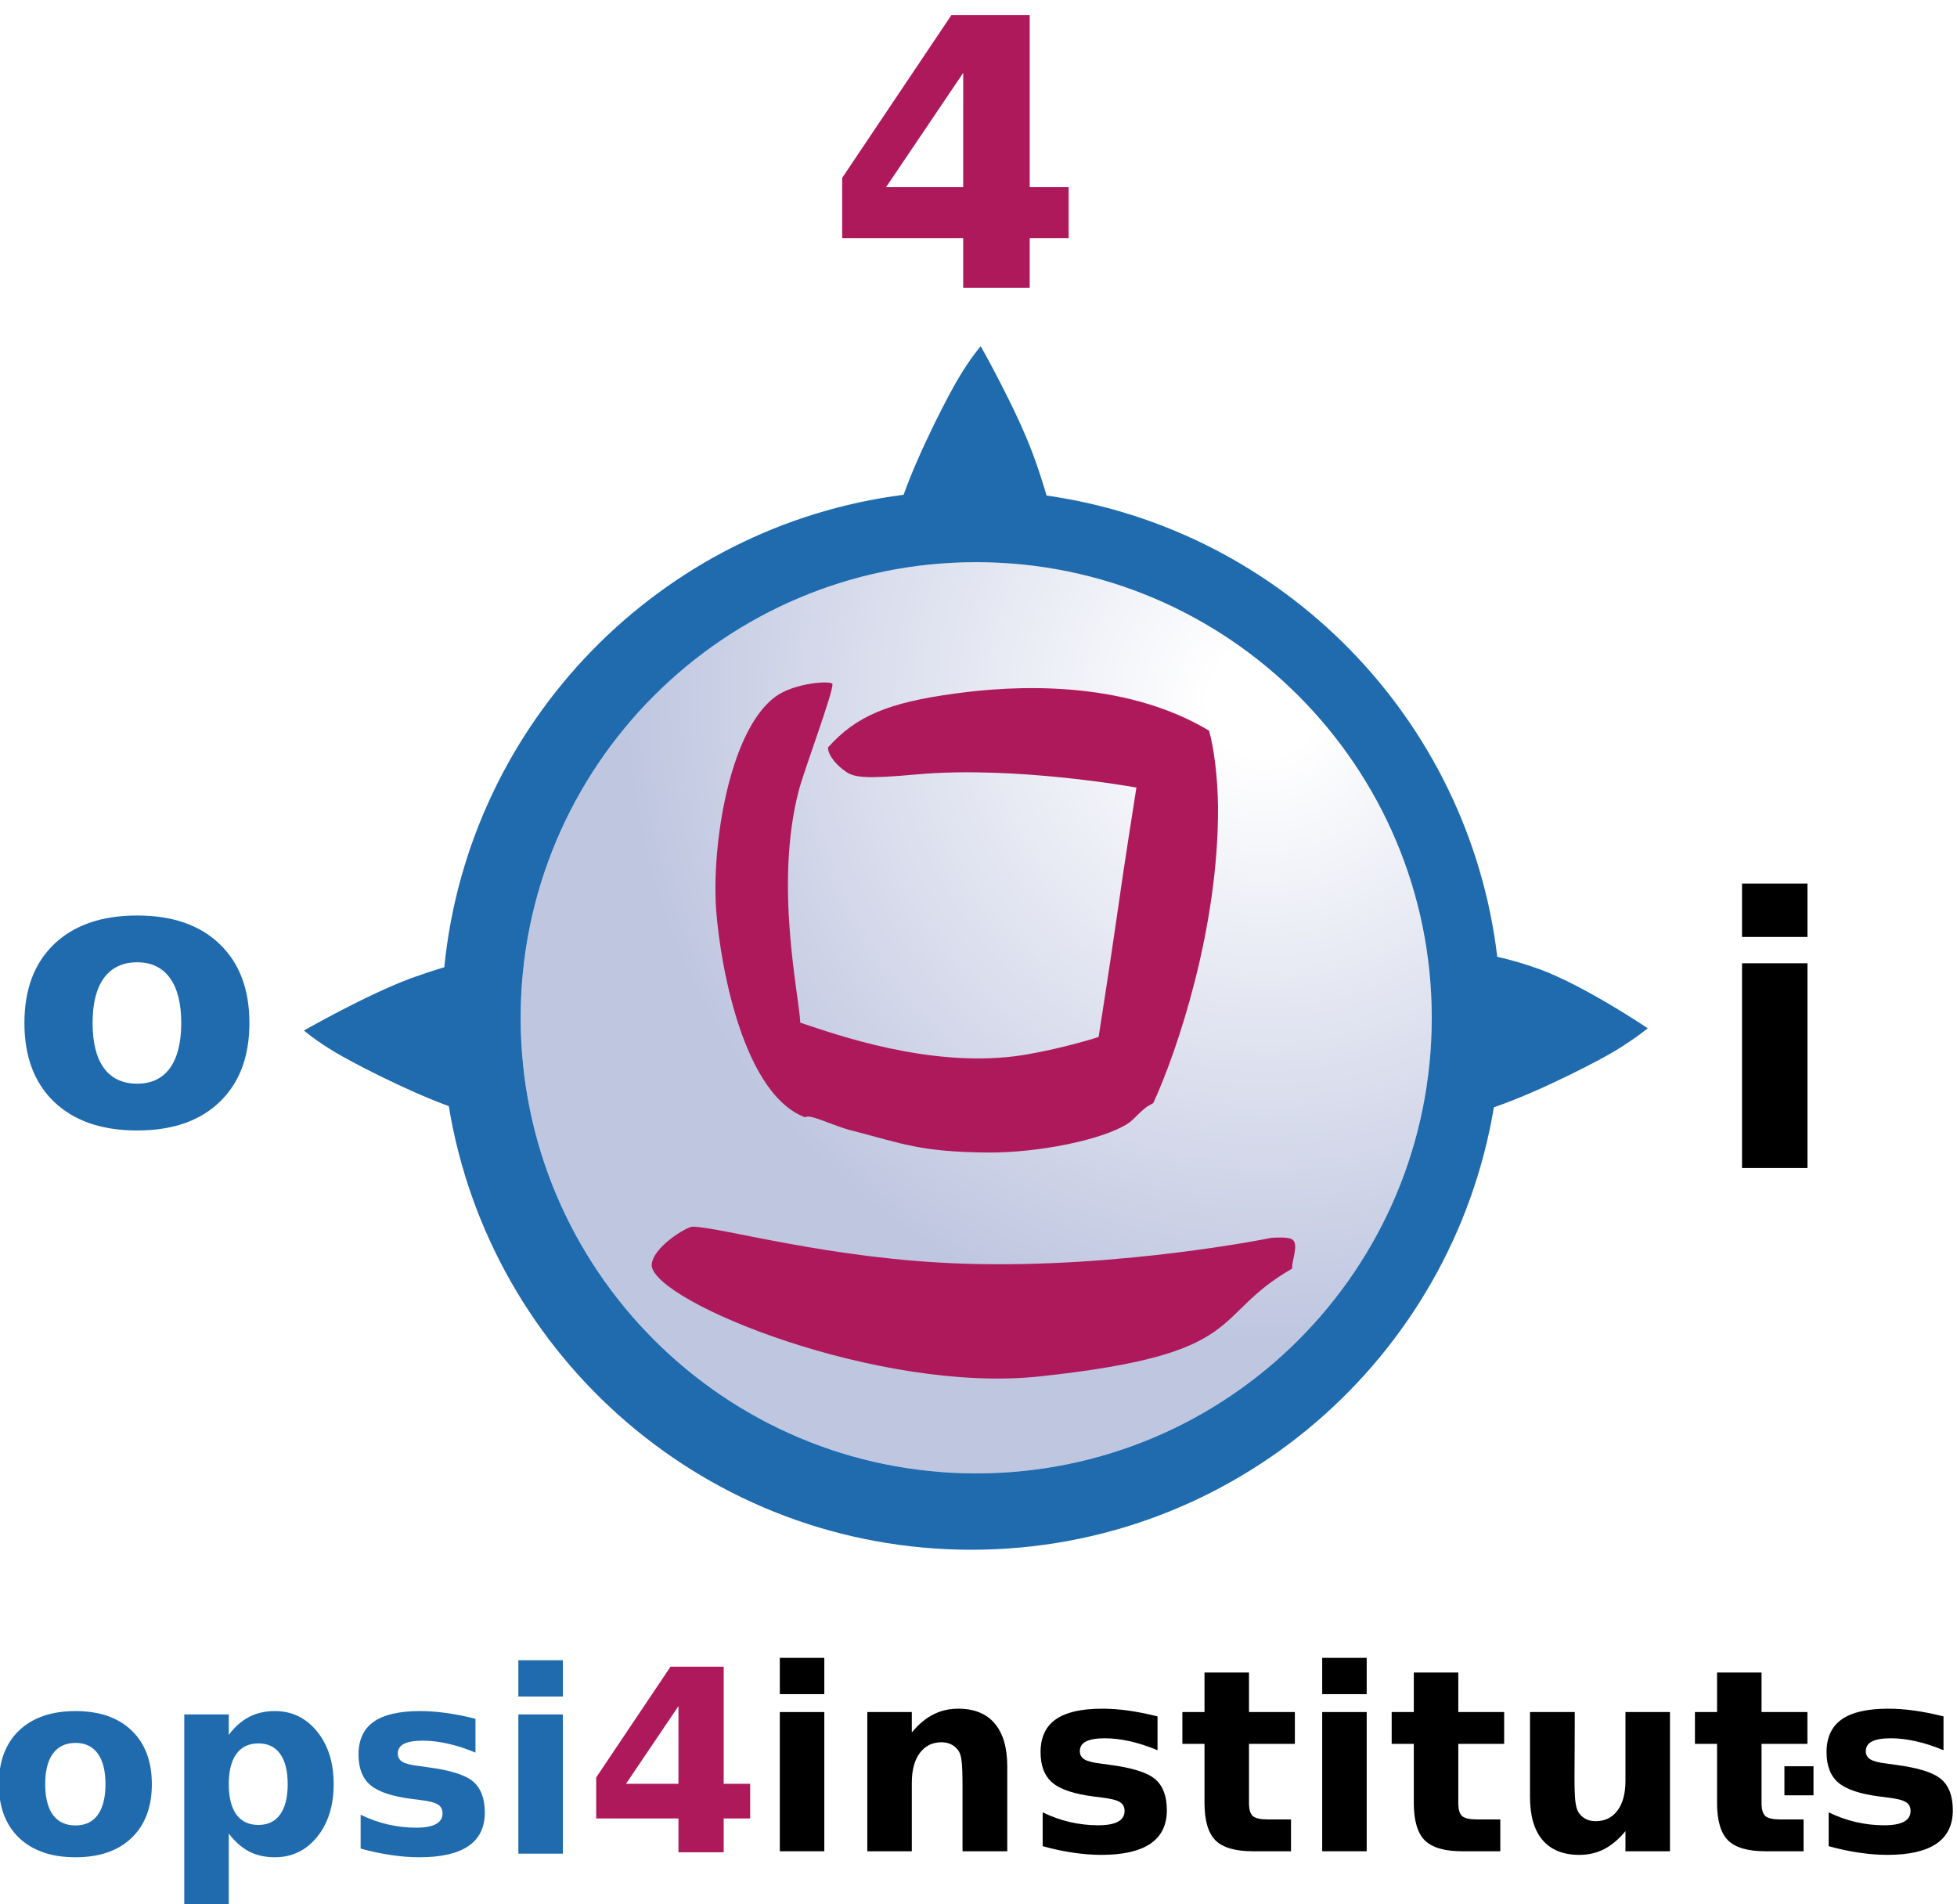
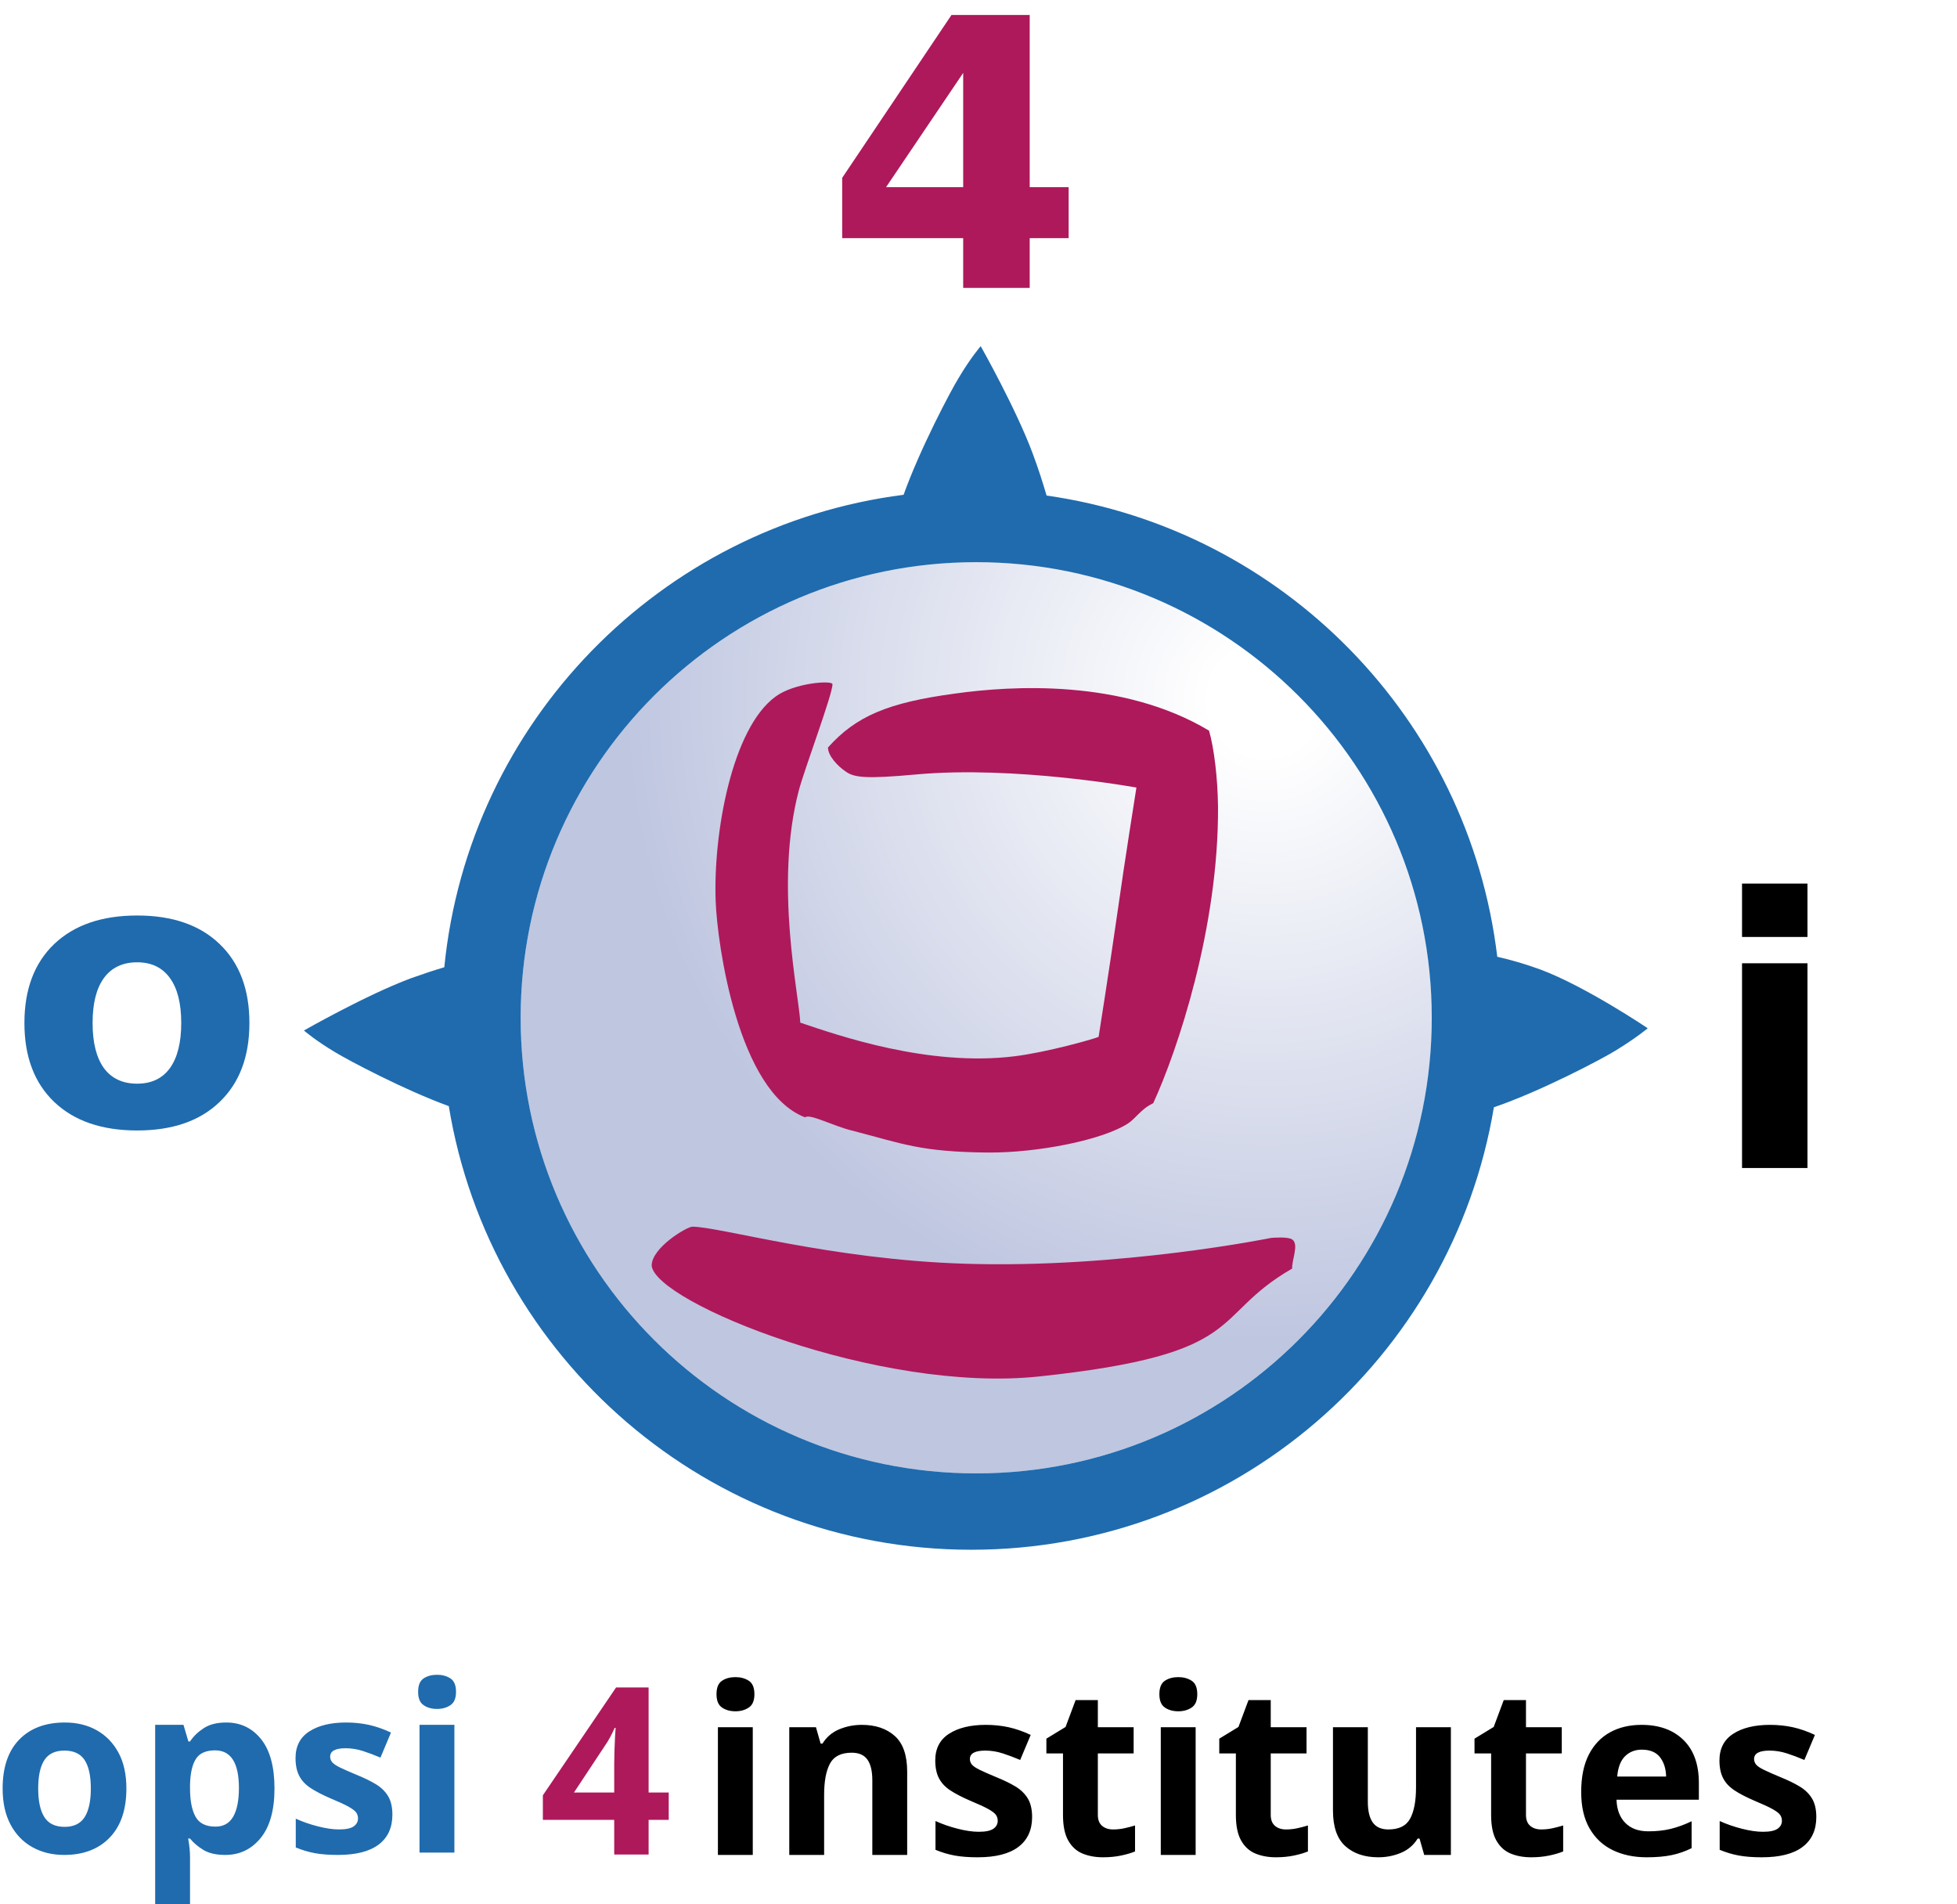
<svg xmlns="http://www.w3.org/2000/svg" xmlns:xlink="http://www.w3.org/1999/xlink" version="1.1" x="0px" y="0px" width="522.816" height="508.511" viewBox="-0.3 -0.9 522.816 508.511" overflow="visible" enable-background="new -0.3 -0.9 600 887" xml:space="preserve" id="svg2" style="overflow:visible">
  <defs id="defs4">
    <radialGradient xlink:href="#SVGID_5_" id="radialGradient3867" gradientUnits="userSpaceOnUse" gradientTransform="translate(-11.27542,78.92797)" cx="382.352" cy="262.353" r="220.473" />
    <radialGradient xlink:href="#SVGID_5_" id="radialGradient3992" gradientUnits="userSpaceOnUse" gradientTransform="translate(-11.27542,78.92797)" cx="382.352" cy="262.353" r="220.473" />
  </defs>
  <radialGradient id="SVGID_1_" cx="559.937" cy="357.018" r="35.853" gradientUnits="userSpaceOnUse">
    <stop offset="0" style="stop-color:#DAB5BC" id="stop25" />
    <stop offset="5.458093e-02" style="stop-color:#D6ABB3" id="stop27" />
    <stop offset="0.284" style="stop-color:#C68091" id="stop29" />
    <stop offset="0.501" style="stop-color:#BA5877" id="stop31" />
    <stop offset="0.699" style="stop-color:#B33A67" id="stop33" />
    <stop offset="0.871" style="stop-color:#AF245E" id="stop35" />
    <stop offset="1" style="stop-color:#AE195B" id="stop37" />
  </radialGradient>
  <radialGradient id="SVGID_2_" cx="556.748" cy="293.707" r="19.792" gradientUnits="userSpaceOnUse">
    <stop offset="0" style="stop-color:#C98A99" id="stop42" />
    <stop offset="7.645088e-02" style="stop-color:#C67F91" id="stop44" />
    <stop offset="0.354" style="stop-color:#BA5877" id="stop46" />
    <stop offset="0.61" style="stop-color:#B33A67" id="stop48" />
    <stop offset="0.834" style="stop-color:#AF245E" id="stop50" />
    <stop offset="1" style="stop-color:#AE195B" id="stop52" />
  </radialGradient>
  <radialGradient id="SVGID_3_" cx="62.109" cy="357.018" r="35.852" gradientUnits="userSpaceOnUse">
    <stop offset="0" style="stop-color:#DAB5BC" id="stop57" />
    <stop offset="5.458093e-02" style="stop-color:#D6ABB3" id="stop59" />
    <stop offset="0.284" style="stop-color:#C68091" id="stop61" />
    <stop offset="0.501" style="stop-color:#BA5877" id="stop63" />
    <stop offset="0.699" style="stop-color:#B33A67" id="stop65" />
    <stop offset="0.871" style="stop-color:#AF245E" id="stop67" />
    <stop offset="1" style="stop-color:#AE195B" id="stop69" />
  </radialGradient>
  <radialGradient id="SVGID_4_" cx="58.917" cy="293.707" r="19.792" gradientUnits="userSpaceOnUse">
    <stop offset="0" style="stop-color:#C98A99" id="stop74" />
    <stop offset="7.645088e-02" style="stop-color:#C67F91" id="stop76" />
    <stop offset="0.354" style="stop-color:#BA5877" id="stop78" />
    <stop offset="0.61" style="stop-color:#B33A67" id="stop80" />
    <stop offset="0.834" style="stop-color:#AF245E" id="stop82" />
    <stop offset="1" style="stop-color:#AE195B" id="stop84" />
  </radialGradient>
  <radialGradient id="SVGID_5_" cx="382.352" cy="262.353" r="220.473" gradientUnits="userSpaceOnUse" gradientTransform="translate(-11.27542,78.92797)">
    <stop offset="0" style="stop-color:#FFFFFF" id="stop97" />
    <stop offset="6.640629e-02" style="stop-color:#FFFFFF" id="stop99" />
    <stop offset="0.777" style="stop-color:#BFC6E0" id="stop101" />
    <stop offset="1" style="stop-color:#BFC6E0" id="stop103" />
  </radialGradient>
  <radialGradient id="SVGID_6_" cx="313" cy="82.428" r="35.857" gradientUnits="userSpaceOnUse">
    <stop offset="0" style="stop-color:#DAB5BC" id="stop114" />
    <stop offset="5.458093e-02" style="stop-color:#D6ABB3" id="stop116" />
    <stop offset="0.284" style="stop-color:#C68091" id="stop118" />
    <stop offset="0.501" style="stop-color:#BA5877" id="stop120" />
    <stop offset="0.699" style="stop-color:#B33A67" id="stop122" />
    <stop offset="0.871" style="stop-color:#AF245E" id="stop124" />
    <stop offset="1" style="stop-color:#AE195B" id="stop126" />
  </radialGradient>
  <radialGradient id="SVGID_7_" cx="309.815" cy="19.127" r="19.791" gradientUnits="userSpaceOnUse">
    <stop offset="0" style="stop-color:#C98A99" id="stop131" />
    <stop offset="7.645088e-02" style="stop-color:#C67F91" id="stop133" />
    <stop offset="0.354" style="stop-color:#BA5877" id="stop135" />
    <stop offset="0.61" style="stop-color:#B33A67" id="stop137" />
    <stop offset="0.834" style="stop-color:#AF245E" id="stop139" />
    <stop offset="1" style="stop-color:#AE195B" id="stop141" />
  </radialGradient>
+   <g id="g3511" transform="translate(0.7271487,-0.7271487)">
+     <text id="text3435-0" y="494.691" x="-3.136" style="font-style:normal;font-variant:normal;font-weight:normal;font-stretch:normal;font-size:60px;line-height:125%;font-family:Sans;-inkscape-font-specification:'Sans, Normal';text-align:start;letter-spacing:0px;word-spacing:0px;writing-mode:lr-tb;text-anchor:start;overflow:visible;fill:#1f6bae;fill-opacity:1;stroke:none;stroke-width:1px;stroke-linecap:butt;stroke-linejoin:miter;stroke-opacity:1" xml:space="preserve">
+       <tspan style="font-style:normal;font-variant:normal;font-weight:bold;font-stretch:normal;font-size:62.5px;line-height:125%;font-family:Sans;-inkscape-font-specification:'Sans, Bold';text-align:start;writing-mode:lr-tb;text-anchor:start;fill:#1f6bae;fill-opacity:1" y="494.691" x="-3.136" id="tspan3437-0">opsi</tspan>
+     </text>
+     <text id="text3435-0-8" y="495.201" x="142.937" style="font-style:normal;font-variant:normal;font-weight:normal;font-stretch:normal;font-size:60px;line-height:125%;font-family:Sans;-inkscape-font-specification:'Sans, Normal';text-align:start;letter-spacing:0px;word-spacing:0px;writing-mode:lr-tb;text-anchor:start;overflow:visible;fill:#ae195b;fill-opacity:1;stroke:none;stroke-width:1px;stroke-linecap:butt;stroke-linejoin:miter;stroke-opacity:1" xml:space="preserve">
+       <tspan style="font-style:normal;font-variant:normal;font-weight:bold;font-stretch:normal;font-size:62.5px;line-height:125%;font-family:Sans;-inkscape-font-specification:'Sans, Bold';text-align:start;writing-mode:lr-tb;text-anchor:start;fill:#ae195b;fill-opacity:1" y="495.201" x="142.937" id="tspan3437-0-7">4</tspan>
+     </text>
+     <text id="text3435-0-8-0" y="495.322" x="185.891" style="font-style:normal;font-variant:normal;font-weight:normal;font-stretch:normal;font-size:60px;line-height:125%;font-family:Sans;-inkscape-font-specification:'Sans, Normal';text-align:start;letter-spacing:0px;word-spacing:0px;writing-mode:lr-tb;text-anchor:start;overflow:visible;fill:#000000;fill-opacity:1;stroke:none;stroke-width:1px;stroke-linecap:butt;stroke-linejoin:miter;stroke-opacity:1" xml:space="preserve">
+       <tspan style="font-style:normal;font-variant:normal;font-weight:bold;font-stretch:normal;font-size:62.5px;line-height:125%;font-family:Sans;-inkscape-font-specification:'Sans, Bold';text-align:start;writing-mode:lr-tb;text-anchor:start;fill:#000000;fill-opacity:1" y="495.322" x="185.891" id="tspan3437-0-7-4">institutes</tspan>
+     </text>
+   </g>
  <text xml:space="preserve" style="font-size:40px;font-style:normal;font-weight:normal;line-height:125%;letter-spacing:0px;word-spacing:0px;fill:#000000;fill-opacity:1;stroke:none;font-family:Sans" x="228.651" y="465.029" id="text3039">
    <tspan id="tspan3041" x="228.651" y="465.029" />
  </text>
  <g id="g3861" transform="translate(-33.4288,-155.1594)">
    <path style="clip-rule:evenodd;fill:url(#radialGradient3992);fill-rule:evenodd" id="path105" d="m 293.925,304.428 c -67.2,0 -121.7,54.5 -121.7,121.7 0,67.2 54.5,121.7 121.7,121.7 67.2,0 121.7,-54.5 121.7,-121.7 0,-67.2 -54.4,-121.7 -121.7,-121.7 z" />
    <path style="fill:#ae195b" id="path107" d="m 277.925,361.128 c -13.2,1.2 -16.6,0.9 -18.9,-0.8 -2.2,-1.5 -4.7,-4.2 -4.7,-6.4 7.5,-8.4 16.1,-12 33.9,-14.4 15,-2.1 44.7,-4 67.9,9.9 1.3,4.5 2.3,12.3 2.4,20.3 0.2,32.4 -10.9,65.3 -17.3,79.2 -1.5,0.8 -2,1.1 -3.3,2.3 -1.3,1.2 -2.1,2.2 -3.4,3.1 -6.7,4.4 -24,7.9 -37.6,7.8 -18,-0.2 -22.4,-2.3 -36.3,-5.9 -4.9,-1.2 -11.3,-4.6 -12.4,-3.5 -18,-6.8 -23.5,-46.5 -23.9,-57.7 -0.7,-18 4.3,-46.2 16,-54.7 5,-3.7 15.2,-4.4 15.2,-3.3 0.1,2.5 -7.5,22.7 -9,28.4 -6.6,25.2 0.1,54.7 0.4,62 10.1,3.4 34.1,11.8 57.1,9 9,-1.1 21.5,-4.7 22.6,-5.2 0,0 2.9,-18.3 5.1,-33.7 1.7,-12.2 5,-32.9 5,-32.9 0,0 -32.4,-5.9 -58.8,-3.5 z" />
    <path style="fill:#ae195b" id="path109" d="m 218.125,481.928 c -1.5,0 -10.9,5.6 -10.9,10.4 0.9,9.8 60.7,34.2 103.6,29.6 56.5,-6 45.2,-16 67.5,-28.8 -0.1,-2.4 1.9,-6.5 0,-7.8 -1.1,-0.7 -4.5,-0.5 -5.6,-0.4 0,0 -40.2,8.2 -81.7,6.9 -35.8,-1.1 -65.2,-9.8 -72.9,-9.9 z" />
    <path style="fill:#1f6bae" id="path111" d="m 473.325,428.928 c 0,0 -16.6,-11.2 -28.7,-15.7 -4.1,-1.5 -8,-2.6 -11.5,-3.4 -7.6,-63.6 -57.3,-114.2 -120.4,-123.2 -1,-3.4 -2.2,-7.2 -3.7,-11.2 -4.5,-12.1 -13.9,-28.7 -13.9,-28.7 0,0 -2.7,3.1 -5.9,8.5 -2.1,3.4 -10.3,18.9 -14.7,31.2 -65,8.3 -116.2,60.7 -122.7,126.2 -2.7,0.8 -5.7,1.8 -8.8,2.9 -12.1,4.5 -28.7,14 -28.7,14 0,0 3.1,2.7 8.5,5.9 3.3,2 18.1,9.9 30.2,14.3 11,67.2 69.3,118.5 139.6,118.5 70.2,0 128.4,-51.1 139.6,-118.2 12.4,-4.2 29.1,-13 32.6,-15.2 5.4,-3.3 8.5,-5.9 8.5,-5.9 z m -179.4,118.9 c -67.2,0 -121.7,-54.5 -121.7,-121.7 0,-67.2 54.5,-121.7 121.7,-121.7 67.2,0 121.7,54.5 121.7,121.7 0,67.2 -54.4,121.7 -121.7,121.7 z" />
  </g>
  <g style="font-style:normal;font-weight:normal;font-size:40px;line-height:125%;font-family:Sans;letter-spacing:0px;word-spacing:0px;fill:#ae195b;fill-opacity:1;stroke:none" id="text3929" transform="translate(-22.71242,4)">
    <path d="m 279.729,14.579 -20.605,30.518 20.605,0 0,-30.518 m -3.125,-15.479 20.898,0 0,45.996 10.4,0 0,13.623 -10.4,0 0,13.281 -17.773,0 0,-13.281 -32.324,0 0,-16.113 29.199,-43.506" style="font-weight:bold;font-size:100px;-inkscape-font-specification:'Sans Bold';fill:#ae195b" id="path3095" />
  </g>
  <g style="font-style:normal;font-weight:normal;font-size:40px;line-height:125%;font-family:Sans;letter-spacing:0px;word-spacing:0px;fill:#1f6bae;fill-opacity:1;stroke:none" id="text3929-2" transform="translate(-14.71242,0)">
    <path d="m 51.062,256.15 c -3.874,4e-5 -6.836,1.4 -8.887,4.199 -2.018,2.767 -3.027,6.771 -3.027,12.012 -2.2e-5,5.241 1.009,9.261 3.027,12.061 2.051,2.767 5.013,4.15 8.887,4.15 3.809,10e-6 6.722,-1.383 8.74,-4.15 2.018,-2.799 3.027,-6.82 3.027,-12.061 -4.6e-5,-5.241 -1.009,-9.245 -3.027,-12.012 -2.018,-2.799 -4.932,-4.199 -8.74,-4.199 m 0,-12.5 c 9.408,6e-5 16.748,2.539 22.021,7.617 5.306,5.078 7.959,12.109 7.959,21.094 -6.4e-5,8.984 -2.653,16.016 -7.959,21.094 -5.273,5.078 -12.614,7.617 -22.021,7.617 -9.44,-1e-5 -16.829,-2.539 -22.168,-7.617 -5.306,-5.078 -7.959,-12.109 -7.959,-21.094 -5e-6,-8.984 2.653,-16.016 7.959,-21.094 5.339,-5.078 12.728,-7.617 22.168,-7.617" style="font-weight:bold;font-size:100px;-inkscape-font-specification:'Sans Bold';fill:#1f6bae" id="path3092" />
  </g>
  <g style="font-style:normal;font-weight:normal;font-size:40px;line-height:125%;font-family:Sans;letter-spacing:0px;word-spacing:0px;fill:#000000;fill-opacity:1;stroke:none" id="text3929-1" transform="translate(-18.71242,0)">
    <path d="m 483.8,256.41 17.48,0 0,54.688 -17.48,0 0,-54.688 m 0,-21.289 17.48,0 0,14.258 -17.48,0 0,-14.258" style="font-weight:bold;font-size:100px;-inkscape-font-specification:'Sans Bold';fill:#000000" id="path3098" />
  </g>
-   <g id="g3428">
-     <g id="text3129" style="font-size:40px;font-style:normal;font-weight:normal;line-height:125%;letter-spacing:0px;word-spacing:0px;fill:#000000;fill-opacity:1;stroke:none;font-family:Sans">
-       <path id="path3229" style="font-size:68px;font-weight:bold;-inkscape-font-specification:Sans Bold" d="m 208.03,456.421 11.887,0 0,37.188 -11.887,0 0,-37.188 m 0,-14.477 11.887,0 0,9.695 -11.887,0 0,-9.695" />
-       <path id="path3231" style="font-size:68px;font-weight:bold;-inkscape-font-specification:Sans Bold" d="m 268.792,470.964 0,22.645 -11.953,0 0,-3.686 0,-13.646 c -3e-5,-3.21 -0.077,-5.423 -0.232,-6.641 -0.133,-1.217 -0.376,-2.114 -0.73,-2.689 -0.465,-0.775 -1.096,-1.372 -1.893,-1.793 -0.797,-0.443 -1.704,-0.664 -2.723,-0.664 -2.479,3e-5 -4.427,0.963 -5.844,2.889 -1.417,1.904 -2.125,4.549 -2.125,7.936 l 0,18.295 -11.887,0 0,-37.188 11.887,0 0,5.445 c 1.793,-2.169 3.697,-3.763 5.711,-4.781 2.014,-1.04 4.239,-1.561 6.674,-1.561 4.294,4e-5 7.548,1.317 9.762,3.951 2.236,2.634 3.353,6.464 3.354,11.488" />
-       <path id="path3233" style="font-size:68px;font-weight:bold;-inkscape-font-specification:Sans Bold" d="m 308.934,457.584 0,9.031 c -2.546,-1.062 -5.003,-1.859 -7.371,-2.391 -2.369,-0.531 -4.604,-0.797 -6.707,-0.797 -2.258,3e-5 -3.94,0.288 -5.047,0.863 -1.085,0.553 -1.627,1.417 -1.627,2.59 -10e-6,0.952 0.409,1.682 1.229,2.191 0.841,0.509 2.335,0.885 4.482,1.129 l 2.092,0.299 c 6.087,0.775 10.182,2.048 12.285,3.818 2.103,1.771 3.154,4.549 3.154,8.334 -4e-5,3.962 -1.461,6.939 -4.383,8.932 -2.922,1.992 -7.283,2.988 -13.082,2.988 -2.457,0 -5.003,-0.199 -7.637,-0.598 -2.612,-0.376 -5.301,-0.952 -8.068,-1.727 l 0,-9.031 c 2.368,1.151 4.792,2.014 7.271,2.59 2.501,0.576 5.036,0.863 7.604,0.863 2.324,0 4.073,-0.321 5.246,-0.963 1.173,-0.642 1.76,-1.594 1.76,-2.855 -3e-5,-1.062 -0.41,-1.848 -1.229,-2.357 -0.797,-0.531 -2.402,-0.941 -4.814,-1.229 l -2.092,-0.266 c -5.29,-0.664 -8.998,-1.893 -11.123,-3.686 -2.125,-1.793 -3.188,-4.516 -3.188,-8.168 -1e-5,-3.94 1.35,-6.862 4.051,-8.766 2.701,-1.904 6.84,-2.855 12.418,-2.855 2.191,4e-5 4.493,0.166 6.906,0.498 2.413,0.332 5.036,0.852 7.869,1.561" />
-       <path id="path3235" style="font-size:68px;font-weight:bold;-inkscape-font-specification:Sans Bold" d="m 333.372,445.863 0,10.559 12.252,0 0,8.5 -12.252,0 0,15.771 c -2e-5,1.727 0.343,2.9 1.029,3.52 0.686,0.598 2.048,0.896 4.084,0.896 l 6.109,0 0,8.5 -10.193,0 c -4.693,0 -8.024,-0.974 -9.994,-2.922 -1.948,-1.97 -2.922,-5.301 -2.922,-9.994 l 0,-15.771 -5.91,0 0,-8.5 5.91,0 0,-10.559 11.887,0" />
-       <path id="path3237" style="font-size:68px;font-weight:bold;-inkscape-font-specification:Sans Bold" d="m 352.928,456.421 11.887,0 0,37.188 -11.887,0 0,-37.188 m 0,-14.477 11.887,0 0,9.695 -11.887,0 0,-9.695" />
-       <path id="path3239" style="font-size:68px;font-weight:bold;-inkscape-font-specification:Sans Bold" d="m 389.286,445.863 0,10.559 12.252,0 0,8.5 -12.252,0 0,15.771 c -2e-5,1.727 0.343,2.9 1.029,3.52 0.686,0.598 2.047,0.896 4.084,0.896 l 6.109,0 0,8.5 -10.193,0 c -4.693,0 -8.024,-0.974 -9.994,-2.922 -1.948,-1.97 -2.922,-5.301 -2.922,-9.994 l 0,-15.771 -5.91,0 0,-8.5 5.91,0 0,-10.559 11.887,0" />
-       <path id="path3241" style="font-size:68px;font-weight:bold;-inkscape-font-specification:Sans Bold" d="m 408.444,479.132 0,-22.711 11.953,0 0,3.719 c -2e-5,2.014 -0.011,4.549 -0.033,7.604 -0.022,3.033 -0.033,5.058 -0.033,6.076 -2e-5,2.988 0.077,5.146 0.232,6.475 0.155,1.306 0.421,2.258 0.797,2.855 0.487,0.775 1.118,1.372 1.893,1.793 0.797,0.421 1.704,0.631 2.723,0.631 2.479,10e-6 4.427,-0.952 5.844,-2.855 1.417,-1.904 2.125,-4.549 2.125,-7.936 l 0,-18.361 11.887,0 0,37.188 -11.887,0 0,-5.379 c -1.793,2.169 -3.697,3.774 -5.711,4.814 -1.992,1.018 -4.195,1.527 -6.607,1.527 -4.294,0 -7.57,-1.317 -9.828,-3.951 -2.236,-2.634 -3.354,-6.464 -3.354,-11.488" />
-       <path id="path3243" style="font-size:68px;font-weight:bold;-inkscape-font-specification:Sans Bold" d="m 470.302,445.863 0,10.559 12.252,0 0,8.5 -12.252,0 0,15.771 c -10e-6,1.727 0.343,2.9 1.029,3.52 0.686,0.598 2.048,0.896 4.084,0.896 l 6.109,0 0,8.5 -10.193,0 c -4.693,0 -8.024,-0.974 -9.994,-2.922 -1.948,-1.97 -2.922,-5.301 -2.922,-9.994 l 0,-15.771 -5.91,0 0,-8.5 5.91,0 0,-10.559 11.887,0" />
-       <path id="path3245" style="font-size:68px;font-weight:bold;-inkscape-font-specification:Sans Bold" d="m 518.911,457.584 0,9.031 c -2.546,-1.062 -5.003,-1.859 -7.371,-2.391 -2.369,-0.531 -4.604,-0.797 -6.707,-0.797 -2.258,3e-5 -3.94,0.288 -5.047,0.863 -1.085,0.553 -1.627,1.417 -1.627,2.59 -2e-5,0.952 0.409,1.682 1.229,2.191 0.841,0.509 2.335,0.885 4.482,1.129 l 2.092,0.299 c 6.087,0.775 10.182,2.048 12.285,3.818 2.103,1.771 3.154,4.549 3.154,8.334 -3e-5,3.962 -1.461,6.939 -4.383,8.932 -2.922,1.992 -7.283,2.988 -13.082,2.988 -2.457,0 -5.003,-0.199 -7.637,-0.598 -2.612,-0.376 -5.301,-0.952 -8.068,-1.727 l 0,-9.031 c 2.368,1.151 4.792,2.014 7.271,2.59 2.501,0.576 5.036,0.863 7.604,0.863 2.324,0 4.073,-0.321 5.246,-0.963 1.173,-0.642 1.76,-1.594 1.76,-2.855 -2e-5,-1.062 -0.41,-1.848 -1.229,-2.357 -0.797,-0.531 -2.402,-0.941 -4.814,-1.229 l -2.092,-0.266 c -5.29,-0.664 -8.998,-1.893 -11.123,-3.686 -2.125,-1.793 -3.188,-4.516 -3.188,-8.168 0,-3.94 1.35,-6.862 4.051,-8.766 2.701,-1.904 6.84,-2.855 12.418,-2.855 2.191,4e-5 4.493,0.166 6.906,0.498 2.413,0.332 5.036,0.852 7.869,1.561" />
-     </g>
-     <g id="text3035-6" style="font-size:34.388px;font-style:normal;font-weight:bold;line-height:125%;letter-spacing:0px;word-spacing:0px;fill:#ae195b;fill-opacity:1;stroke:none;overflow:visible;font-family:Sans;-inkscape-font-specification:Sans Bold">
-       <path id="path3226" style="fill:#ae195b;fill-opacity:1" d="m 180.953,454.83 -14.012,20.752 14.012,0 0,-20.752 m -2.125,-10.525 14.211,0 0,31.277 7.072,0 0,9.264 -7.072,0 0,9.031 -12.086,0 0,-9.031 -21.98,0 0,-10.957 19.855,-29.584" />
-     </g>
-     <g id="text3035-7" style="font-size:34.388px;font-style:normal;font-weight:bold;line-height:125%;letter-spacing:0px;word-spacing:0px;fill:#1f6bae;fill-opacity:1;stroke:none;overflow:visible;font-family:Sans;-inkscape-font-specification:Sans Bold">
-       <path id="path3217" style="font-size:68px;fill:#1f6bae" d="m 19.877,464.664 c -2.634,3e-5 -4.648,0.952 -6.043,2.855 -1.372,1.882 -2.059,4.604 -2.059,8.168 -1.6e-5,3.564 0.686,6.298 2.059,8.201 1.395,1.882 3.409,2.822 6.043,2.822 2.59,1e-5 4.571,-0.941 5.943,-2.822 1.372,-1.904 2.059,-4.637 2.059,-8.201 -3.1e-5,-3.564 -0.686,-6.286 -2.059,-8.168 -1.372,-1.904 -3.354,-2.855 -5.943,-2.855 m 0,-8.5 c 6.397,4e-5 11.389,1.727 14.975,5.18 3.608,3.453 5.412,8.234 5.412,14.344 -4.4e-5,6.109 -1.804,10.891 -5.412,14.344 -3.586,3.453 -8.578,5.18 -14.975,5.18 -6.419,0 -11.444,-1.727 -15.074,-5.18 -3.608,-3.453 -5.412,-8.234 -5.412,-14.344 -2.92e-6,-6.109 1.804,-10.891 5.412,-14.344 3.63,-3.453 8.655,-5.18 15.074,-5.18" />
-       <path id="path3219" style="font-size:68px;fill:#1f6bae" d="m 60.816,488.869 0,19.523 -11.887,0 0,-51.332 11.887,0 0,5.445 c 1.638,-2.169 3.453,-3.763 5.445,-4.781 1.992,-1.04 4.283,-1.56 6.873,-1.561 4.582,4e-5 8.345,1.826 11.289,5.479 2.944,3.63 4.416,8.312 4.416,14.045 -4.6e-5,5.733 -1.472,10.426 -4.416,14.078 -2.944,3.63 -6.707,5.445 -11.289,5.445 -2.59,0 -4.881,-0.509 -6.873,-1.527 -1.992,-1.04 -3.807,-2.645 -5.445,-4.814 m 7.902,-24.072 c -2.546,3e-5 -4.505,0.941 -5.877,2.822 -1.35,1.859 -2.025,4.549 -2.025,8.068 -1.7e-5,3.52 0.675,6.22 2.025,8.102 1.372,1.859 3.331,2.789 5.877,2.789 2.546,10e-6 4.482,-0.93 5.811,-2.789 1.35,-1.859 2.025,-4.56 2.025,-8.102 -3.3e-5,-3.542 -0.675,-6.242 -2.025,-8.102 -1.328,-1.859 -3.265,-2.789 -5.811,-2.789" />
-       <path id="path3221" style="font-size:68px;fill:#1f6bae" d="m 126.724,458.223 0,9.031 c -2.546,-1.062 -5.003,-1.859 -7.371,-2.391 -2.369,-0.531 -4.604,-0.797 -6.707,-0.797 -2.258,3e-5 -3.94,0.288 -5.047,0.863 -1.085,0.553 -1.627,1.417 -1.627,2.59 -2e-5,0.952 0.409,1.682 1.229,2.191 0.841,0.509 2.335,0.885 4.482,1.129 l 2.092,0.299 c 6.087,0.775 10.182,2.048 12.285,3.818 2.103,1.771 3.154,4.549 3.154,8.334 -3e-5,3.962 -1.461,6.939 -4.383,8.932 -2.922,1.992 -7.283,2.988 -13.082,2.988 -2.457,0 -5.003,-0.199 -7.637,-0.598 -2.612,-0.376 -5.301,-0.952 -8.068,-1.727 l 0,-9.031 c 2.368,1.151 4.792,2.014 7.271,2.59 2.501,0.576 5.036,0.863 7.604,0.863 2.324,1e-5 4.073,-0.321 5.246,-0.963 1.173,-0.642 1.76,-1.594 1.76,-2.855 -2e-5,-1.062 -0.41,-1.848 -1.229,-2.357 -0.797,-0.531 -2.402,-0.941 -4.814,-1.229 l -2.092,-0.266 c -5.29,-0.664 -8.998,-1.893 -11.123,-3.686 -2.125,-1.793 -3.188,-4.516 -3.188,-8.168 -4e-6,-3.94 1.35,-6.862 4.051,-8.766 2.701,-1.904 6.84,-2.855 12.418,-2.855 2.191,4e-5 4.493,0.166 6.906,0.498 2.413,0.332 5.036,0.852 7.869,1.561" />
-       <path id="path3223" style="font-size:68px;fill:#1f6bae" d="m 138.179,457.061 11.887,0 0,37.188 -11.887,0 0,-37.188 m 0,-14.477 11.887,0 0,9.695 -11.887,0 0,-9.695" />
-     </g>
-     <rect y="470.901" x="476.415" height="7.763" width="7.763" id="rect3428" style="fill:#000000;fill-opacity:1" />
-   </g>
</svg>
